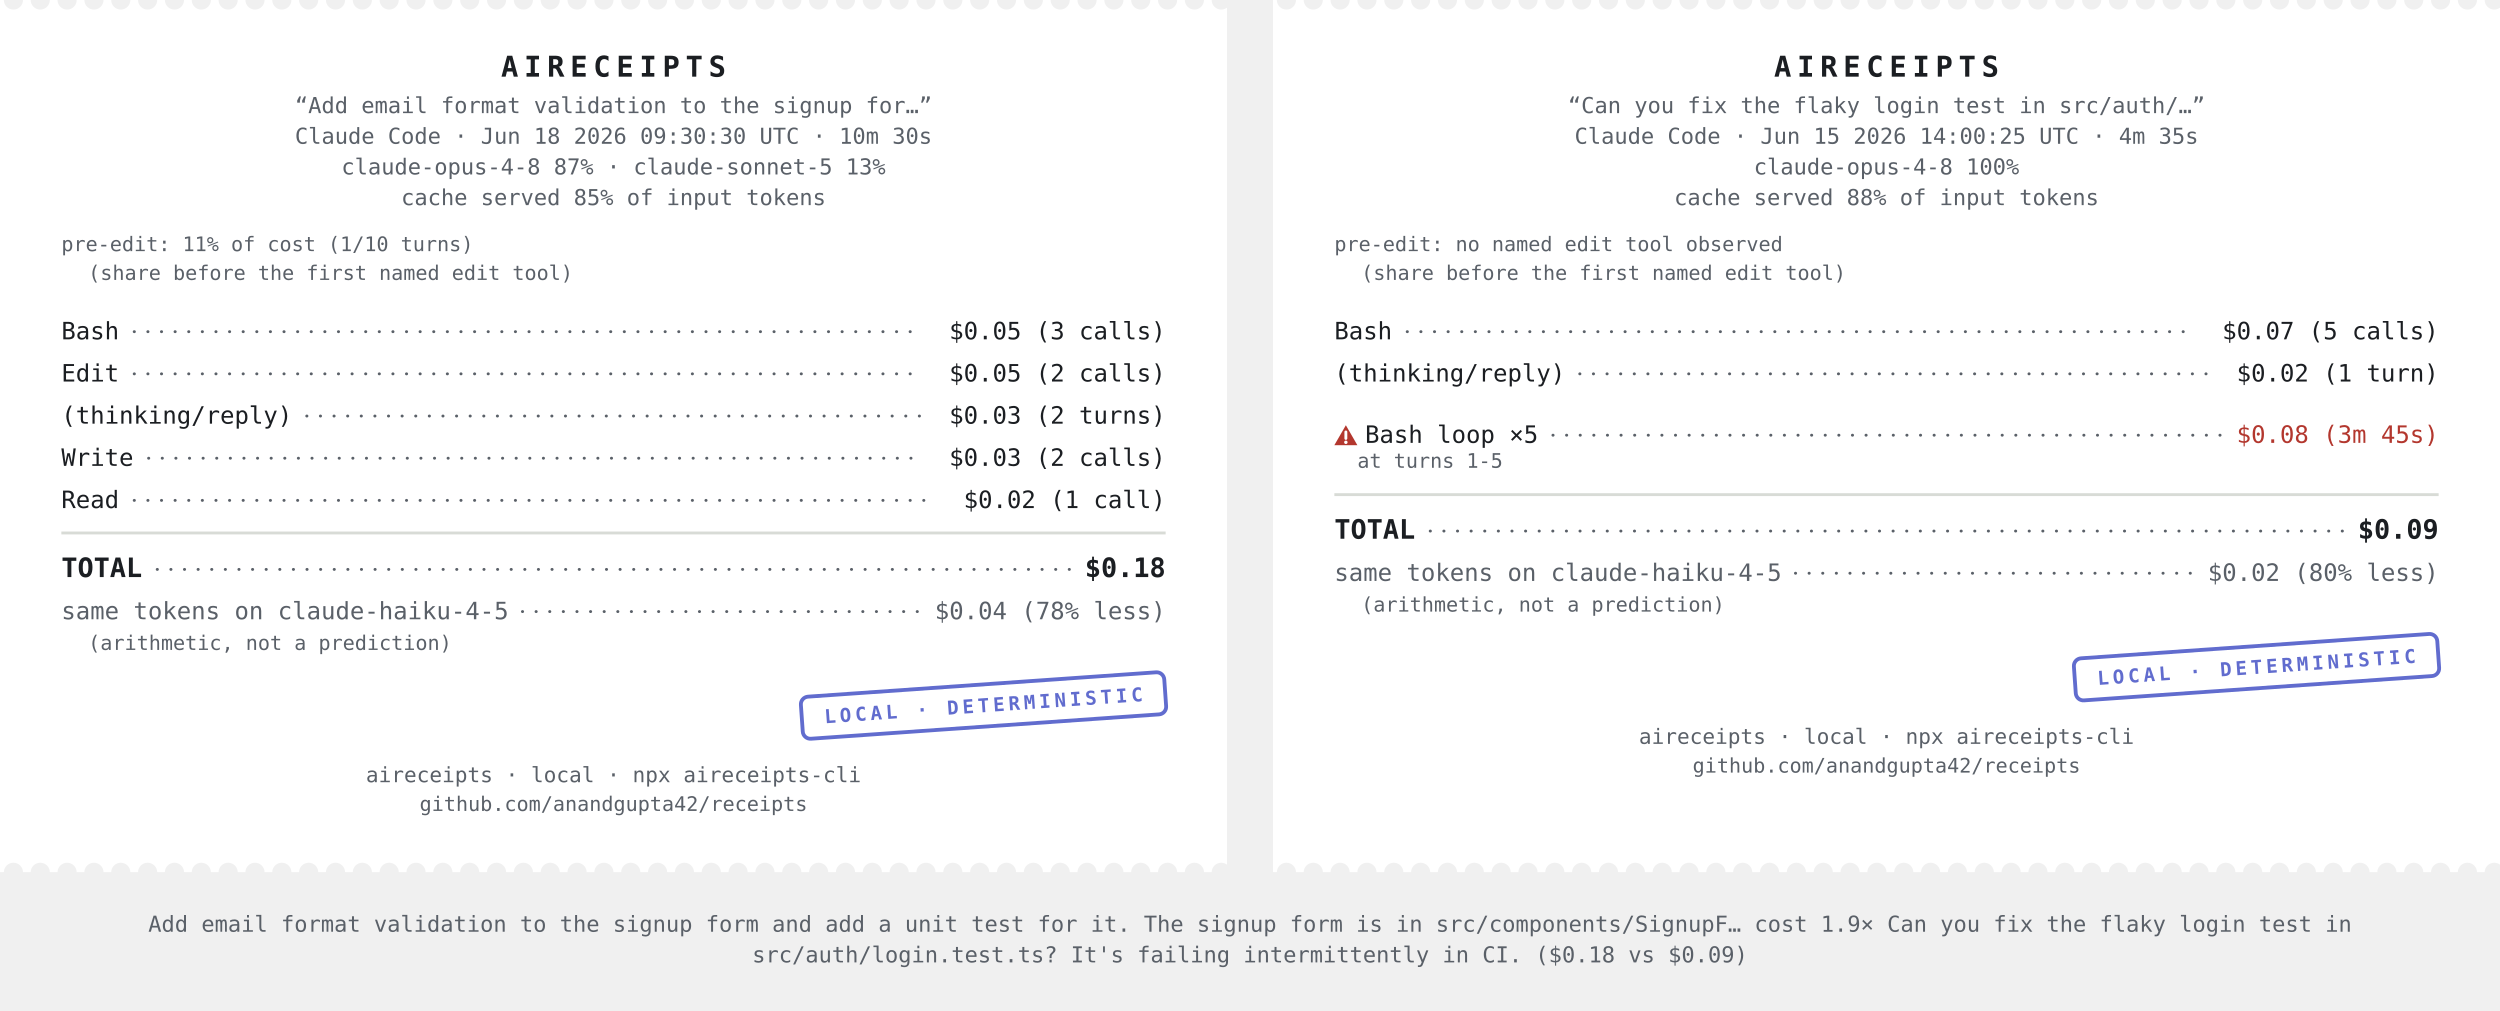
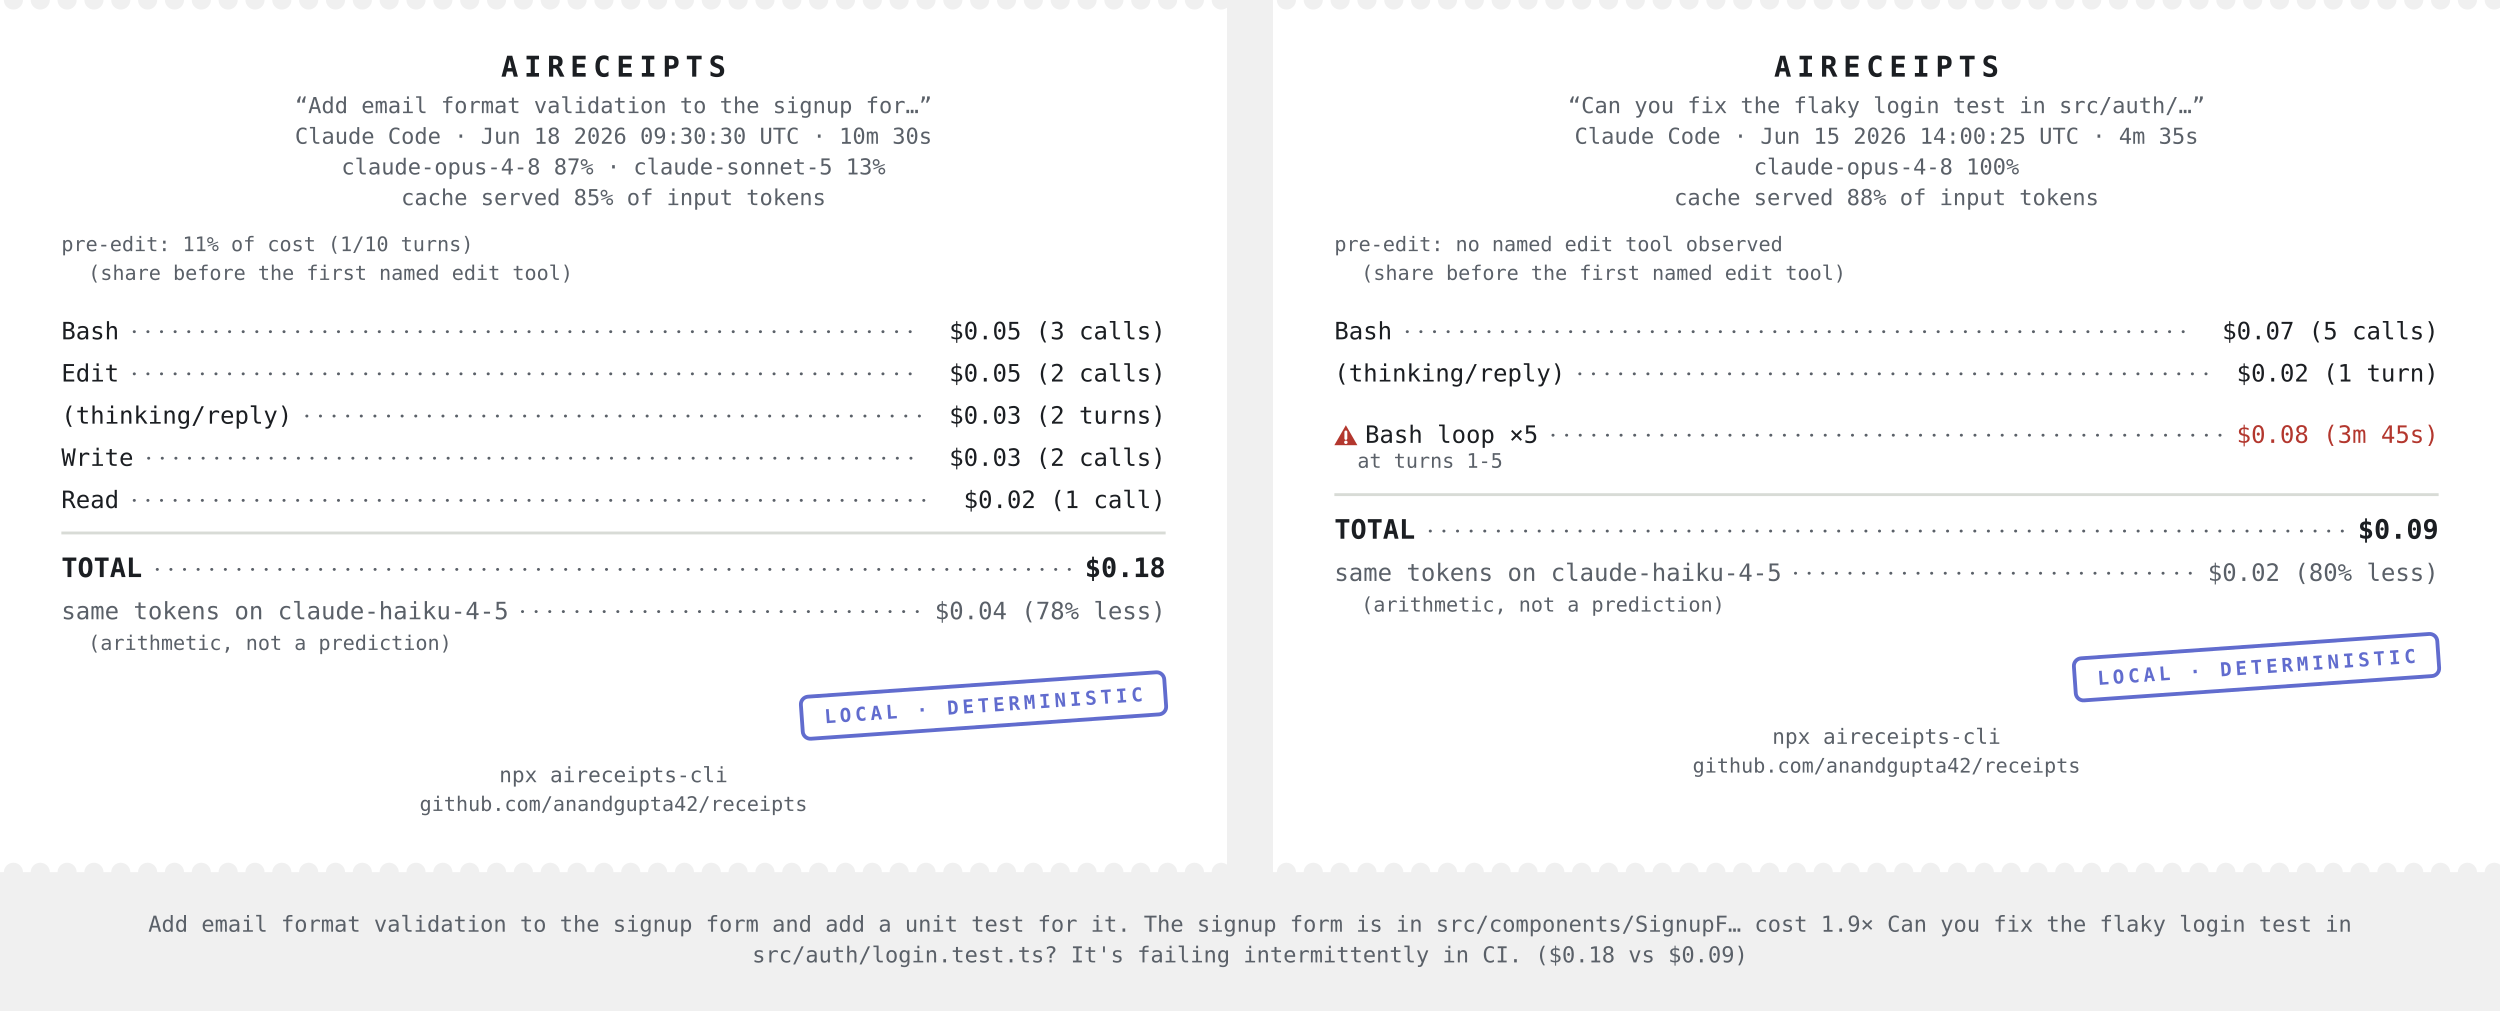
<svg xmlns="http://www.w3.org/2000/svg" width="1304" height="527" viewBox="0 0 1304 527" font-family="&quot;SF Mono&quot;,&quot;Cascadia Code&quot;,&quot;JetBrains Mono&quot;,Menlo,Consolas,monospace" role="img" aria-label="aireceipts receipt comparison">
  <g transform="translate(0 0)">
    <defs>
      <mask id="perf-a" maskUnits="userSpaceOnUse" x="-5" y="-5" width="650" height="465">
        <rect x="0" y="0" width="640" height="455" fill="#FFFFFF" />
        <g class="perf-top">
          <circle cx="7" cy="0" r="5" fill="#000000" />
          <circle cx="21" cy="0" r="5" fill="#000000" />
          <circle cx="35" cy="0" r="5" fill="#000000" />
          <circle cx="49" cy="0" r="5" fill="#000000" />
          <circle cx="63" cy="0" r="5" fill="#000000" />
          <circle cx="77" cy="0" r="5" fill="#000000" />
          <circle cx="91" cy="0" r="5" fill="#000000" />
          <circle cx="105" cy="0" r="5" fill="#000000" />
          <circle cx="119" cy="0" r="5" fill="#000000" />
          <circle cx="133" cy="0" r="5" fill="#000000" />
          <circle cx="147" cy="0" r="5" fill="#000000" />
          <circle cx="161" cy="0" r="5" fill="#000000" />
          <circle cx="175" cy="0" r="5" fill="#000000" />
          <circle cx="189" cy="0" r="5" fill="#000000" />
          <circle cx="203" cy="0" r="5" fill="#000000" />
          <circle cx="217" cy="0" r="5" fill="#000000" />
          <circle cx="231" cy="0" r="5" fill="#000000" />
          <circle cx="245" cy="0" r="5" fill="#000000" />
          <circle cx="259" cy="0" r="5" fill="#000000" />
          <circle cx="273" cy="0" r="5" fill="#000000" />
          <circle cx="287" cy="0" r="5" fill="#000000" />
          <circle cx="301" cy="0" r="5" fill="#000000" />
          <circle cx="315" cy="0" r="5" fill="#000000" />
          <circle cx="329" cy="0" r="5" fill="#000000" />
          <circle cx="343" cy="0" r="5" fill="#000000" />
          <circle cx="357" cy="0" r="5" fill="#000000" />
          <circle cx="371" cy="0" r="5" fill="#000000" />
          <circle cx="385" cy="0" r="5" fill="#000000" />
          <circle cx="399" cy="0" r="5" fill="#000000" />
          <circle cx="413" cy="0" r="5" fill="#000000" />
          <circle cx="427" cy="0" r="5" fill="#000000" />
          <circle cx="441" cy="0" r="5" fill="#000000" />
          <circle cx="455" cy="0" r="5" fill="#000000" />
          <circle cx="469" cy="0" r="5" fill="#000000" />
          <circle cx="483" cy="0" r="5" fill="#000000" />
          <circle cx="497" cy="0" r="5" fill="#000000" />
          <circle cx="511" cy="0" r="5" fill="#000000" />
          <circle cx="525" cy="0" r="5" fill="#000000" />
          <circle cx="539" cy="0" r="5" fill="#000000" />
          <circle cx="553" cy="0" r="5" fill="#000000" />
          <circle cx="567" cy="0" r="5" fill="#000000" />
          <circle cx="581" cy="0" r="5" fill="#000000" />
          <circle cx="595" cy="0" r="5" fill="#000000" />
          <circle cx="609" cy="0" r="5" fill="#000000" />
          <circle cx="623" cy="0" r="5" fill="#000000" />
          <circle cx="637" cy="0" r="5" fill="#000000" />
        </g>
        <g class="perf-bottom">
          <circle cx="7" cy="455" r="5" fill="#000000" />
          <circle cx="21" cy="455" r="5" fill="#000000" />
          <circle cx="35" cy="455" r="5" fill="#000000" />
          <circle cx="49" cy="455" r="5" fill="#000000" />
          <circle cx="63" cy="455" r="5" fill="#000000" />
          <circle cx="77" cy="455" r="5" fill="#000000" />
          <circle cx="91" cy="455" r="5" fill="#000000" />
          <circle cx="105" cy="455" r="5" fill="#000000" />
          <circle cx="119" cy="455" r="5" fill="#000000" />
          <circle cx="133" cy="455" r="5" fill="#000000" />
          <circle cx="147" cy="455" r="5" fill="#000000" />
          <circle cx="161" cy="455" r="5" fill="#000000" />
          <circle cx="175" cy="455" r="5" fill="#000000" />
          <circle cx="189" cy="455" r="5" fill="#000000" />
          <circle cx="203" cy="455" r="5" fill="#000000" />
          <circle cx="217" cy="455" r="5" fill="#000000" />
          <circle cx="231" cy="455" r="5" fill="#000000" />
          <circle cx="245" cy="455" r="5" fill="#000000" />
          <circle cx="259" cy="455" r="5" fill="#000000" />
          <circle cx="273" cy="455" r="5" fill="#000000" />
          <circle cx="287" cy="455" r="5" fill="#000000" />
          <circle cx="301" cy="455" r="5" fill="#000000" />
          <circle cx="315" cy="455" r="5" fill="#000000" />
          <circle cx="329" cy="455" r="5" fill="#000000" />
          <circle cx="343" cy="455" r="5" fill="#000000" />
          <circle cx="357" cy="455" r="5" fill="#000000" />
          <circle cx="371" cy="455" r="5" fill="#000000" />
          <circle cx="385" cy="455" r="5" fill="#000000" />
          <circle cx="399" cy="455" r="5" fill="#000000" />
          <circle cx="413" cy="455" r="5" fill="#000000" />
          <circle cx="427" cy="455" r="5" fill="#000000" />
          <circle cx="441" cy="455" r="5" fill="#000000" />
          <circle cx="455" cy="455" r="5" fill="#000000" />
          <circle cx="469" cy="455" r="5" fill="#000000" />
          <circle cx="483" cy="455" r="5" fill="#000000" />
          <circle cx="497" cy="455" r="5" fill="#000000" />
          <circle cx="511" cy="455" r="5" fill="#000000" />
          <circle cx="525" cy="455" r="5" fill="#000000" />
          <circle cx="539" cy="455" r="5" fill="#000000" />
          <circle cx="553" cy="455" r="5" fill="#000000" />
          <circle cx="567" cy="455" r="5" fill="#000000" />
          <circle cx="581" cy="455" r="5" fill="#000000" />
          <circle cx="595" cy="455" r="5" fill="#000000" />
          <circle cx="609" cy="455" r="5" fill="#000000" />
          <circle cx="623" cy="455" r="5" fill="#000000" />
          <circle cx="637" cy="455" r="5" fill="#000000" />
        </g>
      </mask>
    </defs>
    <rect x="0" y="0" width="640" height="455" fill="#FFFFFF" mask="url(#perf-a)" />
    <text x="320" y="40" font-size="15" fill="#1B1E22" text-anchor="middle" font-weight="700" letter-spacing="3">AIRECEIPTS</text>
    <text x="320" y="59" font-size="11.5" fill="#5A6068" text-anchor="middle">“Add email format validation to the signup for…”</text>
    <text x="320" y="75" font-size="11.5" fill="#5A6068" text-anchor="middle">Claude Code · Jun 18 2026 09:30:30 UTC · 10m 30s</text>
    <text x="320" y="91" font-size="11.5" fill="#5A6068" text-anchor="middle">claude-opus-4-8 87% · claude-sonnet-5 13%</text>
    <text x="320" y="107" font-size="11.5" fill="#5A6068" text-anchor="middle">cache served 85% of input tokens</text>
    <text x="32" y="131" font-size="10.5" fill="#5A6068" text-anchor="start">pre-edit: 11% of cost (1/10 turns)</text>
    <text x="46" y="146" font-size="10.5" fill="#5A6068" text-anchor="start">(share before the first named edit tool)</text>
    <text x="32" y="177" font-size="12.5" fill="#1B1E22" text-anchor="start">Bash</text>
    <text x="608" y="177" font-size="12.5" fill="#1B1E22" text-anchor="end">$0.05  (3 calls)</text>
    <line x1="70" y1="173" x2="480" y2="173" stroke="#5A6068" stroke-width="1.5" stroke-linecap="round" stroke-dasharray="0.1 7" />
    <text x="32" y="199" font-size="12.5" fill="#1B1E22" text-anchor="start">Edit</text>
    <text x="608" y="199" font-size="12.5" fill="#1B1E22" text-anchor="end">$0.05  (2 calls)</text>
    <line x1="70" y1="195" x2="480" y2="195" stroke="#5A6068" stroke-width="1.5" stroke-linecap="round" stroke-dasharray="0.1 7" />
    <text x="32" y="221" font-size="12.5" fill="#1B1E22" text-anchor="start">(thinking/reply)</text>
    <text x="608" y="221" font-size="12.5" fill="#1B1E22" text-anchor="end">$0.03  (2 turns)</text>
    <line x1="160" y1="217" x2="480" y2="217" stroke="#5A6068" stroke-width="1.5" stroke-linecap="round" stroke-dasharray="0.1 7" />
    <text x="32" y="243" font-size="12.5" fill="#1B1E22" text-anchor="start">Write</text>
    <text x="608" y="243" font-size="12.5" fill="#1B1E22" text-anchor="end">$0.03  (2 calls)</text>
    <line x1="77.5" y1="239" x2="480" y2="239" stroke="#5A6068" stroke-width="1.5" stroke-linecap="round" stroke-dasharray="0.1 7" />
    <text x="32" y="265" font-size="12.5" fill="#1B1E22" text-anchor="start">Read</text>
    <text x="608" y="265" font-size="12.5" fill="#1B1E22" text-anchor="end">$0.02  (1 call)</text>
    <line x1="70" y1="261" x2="487.5" y2="261" stroke="#5A6068" stroke-width="1.5" stroke-linecap="round" stroke-dasharray="0.1 7" />
    <line x1="32" y1="278" x2="608" y2="278" stroke="#D8DBD6" stroke-width="1.5" />
    <text x="32" y="301" font-size="14" fill="#1B1E22" text-anchor="start" font-weight="700">TOTAL</text>
    <text x="608" y="301" font-size="14" fill="#1B1E22" text-anchor="end" font-weight="700">$0.18</text>
    <line x1="82" y1="297" x2="558" y2="297" stroke="#5A6068" stroke-width="1.5" stroke-linecap="round" stroke-dasharray="0.1 7" />
    <text x="32" y="323" font-size="12.5" fill="#5A6068" text-anchor="start" font-weight="400">same tokens on claude-haiku-4-5</text>
    <text x="608" y="323" font-size="12.5" fill="#5A6068" text-anchor="end" font-weight="400">$0.04 (78% less)</text>
    <line x1="272.5" y1="319" x2="480" y2="319" stroke="#5A6068" stroke-width="1.5" stroke-linecap="round" stroke-dasharray="0.1 7" />
    <text x="46" y="339" font-size="10.5" fill="#5A6068" text-anchor="start">(arithmetic, not a prediction)</text>
    <g class="stamp" opacity="0.8" transform="rotate(-4 513 368)">
      <rect x="418" y="357" width="190" height="22" rx="4" fill="none" stroke="#3947C2" stroke-width="2" />
      <text x="513" y="371.5" font-size="10" fill="#3947C2" text-anchor="middle" font-weight="700" letter-spacing="2">LOCAL · DETERMINISTIC</text>
    </g>
-     <text x="320" y="408" font-size="11" fill="#5A6068" text-anchor="middle">aireceipts · local · npx aireceipts-cli</text>
+     <text x="320" y="408" font-size="11" fill="#5A6068" text-anchor="middle">npx aireceipts-cli</text>
    <text x="320" y="423" font-size="10.5" fill="#5A6068" text-anchor="middle">github.com/anandgupta42/receipts</text>
  </g>
  <g transform="translate(664 0)">
    <defs>
      <mask id="perf-b" maskUnits="userSpaceOnUse" x="-5" y="-5" width="650" height="465">
        <rect x="0" y="0" width="640" height="455" fill="#FFFFFF" />
        <g class="perf-top">
          <circle cx="7" cy="0" r="5" fill="#000000" />
          <circle cx="21" cy="0" r="5" fill="#000000" />
          <circle cx="35" cy="0" r="5" fill="#000000" />
          <circle cx="49" cy="0" r="5" fill="#000000" />
          <circle cx="63" cy="0" r="5" fill="#000000" />
          <circle cx="77" cy="0" r="5" fill="#000000" />
          <circle cx="91" cy="0" r="5" fill="#000000" />
          <circle cx="105" cy="0" r="5" fill="#000000" />
          <circle cx="119" cy="0" r="5" fill="#000000" />
          <circle cx="133" cy="0" r="5" fill="#000000" />
          <circle cx="147" cy="0" r="5" fill="#000000" />
          <circle cx="161" cy="0" r="5" fill="#000000" />
          <circle cx="175" cy="0" r="5" fill="#000000" />
          <circle cx="189" cy="0" r="5" fill="#000000" />
          <circle cx="203" cy="0" r="5" fill="#000000" />
          <circle cx="217" cy="0" r="5" fill="#000000" />
          <circle cx="231" cy="0" r="5" fill="#000000" />
          <circle cx="245" cy="0" r="5" fill="#000000" />
          <circle cx="259" cy="0" r="5" fill="#000000" />
          <circle cx="273" cy="0" r="5" fill="#000000" />
          <circle cx="287" cy="0" r="5" fill="#000000" />
          <circle cx="301" cy="0" r="5" fill="#000000" />
          <circle cx="315" cy="0" r="5" fill="#000000" />
          <circle cx="329" cy="0" r="5" fill="#000000" />
          <circle cx="343" cy="0" r="5" fill="#000000" />
          <circle cx="357" cy="0" r="5" fill="#000000" />
          <circle cx="371" cy="0" r="5" fill="#000000" />
          <circle cx="385" cy="0" r="5" fill="#000000" />
          <circle cx="399" cy="0" r="5" fill="#000000" />
          <circle cx="413" cy="0" r="5" fill="#000000" />
          <circle cx="427" cy="0" r="5" fill="#000000" />
          <circle cx="441" cy="0" r="5" fill="#000000" />
          <circle cx="455" cy="0" r="5" fill="#000000" />
          <circle cx="469" cy="0" r="5" fill="#000000" />
          <circle cx="483" cy="0" r="5" fill="#000000" />
          <circle cx="497" cy="0" r="5" fill="#000000" />
          <circle cx="511" cy="0" r="5" fill="#000000" />
          <circle cx="525" cy="0" r="5" fill="#000000" />
          <circle cx="539" cy="0" r="5" fill="#000000" />
          <circle cx="553" cy="0" r="5" fill="#000000" />
          <circle cx="567" cy="0" r="5" fill="#000000" />
          <circle cx="581" cy="0" r="5" fill="#000000" />
          <circle cx="595" cy="0" r="5" fill="#000000" />
          <circle cx="609" cy="0" r="5" fill="#000000" />
          <circle cx="623" cy="0" r="5" fill="#000000" />
          <circle cx="637" cy="0" r="5" fill="#000000" />
        </g>
        <g class="perf-bottom">
          <circle cx="7" cy="455" r="5" fill="#000000" />
          <circle cx="21" cy="455" r="5" fill="#000000" />
          <circle cx="35" cy="455" r="5" fill="#000000" />
          <circle cx="49" cy="455" r="5" fill="#000000" />
          <circle cx="63" cy="455" r="5" fill="#000000" />
          <circle cx="77" cy="455" r="5" fill="#000000" />
          <circle cx="91" cy="455" r="5" fill="#000000" />
          <circle cx="105" cy="455" r="5" fill="#000000" />
          <circle cx="119" cy="455" r="5" fill="#000000" />
          <circle cx="133" cy="455" r="5" fill="#000000" />
          <circle cx="147" cy="455" r="5" fill="#000000" />
          <circle cx="161" cy="455" r="5" fill="#000000" />
          <circle cx="175" cy="455" r="5" fill="#000000" />
          <circle cx="189" cy="455" r="5" fill="#000000" />
          <circle cx="203" cy="455" r="5" fill="#000000" />
          <circle cx="217" cy="455" r="5" fill="#000000" />
          <circle cx="231" cy="455" r="5" fill="#000000" />
          <circle cx="245" cy="455" r="5" fill="#000000" />
          <circle cx="259" cy="455" r="5" fill="#000000" />
          <circle cx="273" cy="455" r="5" fill="#000000" />
          <circle cx="287" cy="455" r="5" fill="#000000" />
          <circle cx="301" cy="455" r="5" fill="#000000" />
          <circle cx="315" cy="455" r="5" fill="#000000" />
          <circle cx="329" cy="455" r="5" fill="#000000" />
          <circle cx="343" cy="455" r="5" fill="#000000" />
          <circle cx="357" cy="455" r="5" fill="#000000" />
          <circle cx="371" cy="455" r="5" fill="#000000" />
          <circle cx="385" cy="455" r="5" fill="#000000" />
          <circle cx="399" cy="455" r="5" fill="#000000" />
          <circle cx="413" cy="455" r="5" fill="#000000" />
          <circle cx="427" cy="455" r="5" fill="#000000" />
          <circle cx="441" cy="455" r="5" fill="#000000" />
          <circle cx="455" cy="455" r="5" fill="#000000" />
          <circle cx="469" cy="455" r="5" fill="#000000" />
          <circle cx="483" cy="455" r="5" fill="#000000" />
          <circle cx="497" cy="455" r="5" fill="#000000" />
          <circle cx="511" cy="455" r="5" fill="#000000" />
          <circle cx="525" cy="455" r="5" fill="#000000" />
          <circle cx="539" cy="455" r="5" fill="#000000" />
          <circle cx="553" cy="455" r="5" fill="#000000" />
          <circle cx="567" cy="455" r="5" fill="#000000" />
          <circle cx="581" cy="455" r="5" fill="#000000" />
          <circle cx="595" cy="455" r="5" fill="#000000" />
          <circle cx="609" cy="455" r="5" fill="#000000" />
          <circle cx="623" cy="455" r="5" fill="#000000" />
          <circle cx="637" cy="455" r="5" fill="#000000" />
        </g>
      </mask>
    </defs>
    <rect x="0" y="0" width="640" height="455" fill="#FFFFFF" mask="url(#perf-b)" />
    <text x="320" y="40" font-size="15" fill="#1B1E22" text-anchor="middle" font-weight="700" letter-spacing="3">AIRECEIPTS</text>
    <text x="320" y="59" font-size="11.5" fill="#5A6068" text-anchor="middle">“Can you fix the flaky login test in src/auth/…”</text>
    <text x="320" y="75" font-size="11.5" fill="#5A6068" text-anchor="middle">Claude Code · Jun 15 2026 14:00:25 UTC · 4m 35s</text>
    <text x="320" y="91" font-size="11.5" fill="#5A6068" text-anchor="middle">claude-opus-4-8 100%</text>
    <text x="320" y="107" font-size="11.5" fill="#5A6068" text-anchor="middle">cache served 88% of input tokens</text>
    <text x="32" y="131" font-size="10.5" fill="#5A6068" text-anchor="start">pre-edit: no named edit tool observed</text>
    <text x="46" y="146" font-size="10.5" fill="#5A6068" text-anchor="start">(share before the first named edit tool)</text>
    <text x="32" y="177" font-size="12.5" fill="#1B1E22" text-anchor="start">Bash</text>
    <text x="608" y="177" font-size="12.5" fill="#1B1E22" text-anchor="end">$0.07  (5 calls)</text>
    <line x1="70" y1="173" x2="480" y2="173" stroke="#5A6068" stroke-width="1.5" stroke-linecap="round" stroke-dasharray="0.1 7" />
    <text x="32" y="199" font-size="12.5" fill="#1B1E22" text-anchor="start">(thinking/reply)</text>
    <text x="608" y="199" font-size="12.5" fill="#1B1E22" text-anchor="end">$0.02  (1 turn)</text>
    <line x1="160" y1="195" x2="487.5" y2="195" stroke="#5A6068" stroke-width="1.5" stroke-linecap="round" stroke-dasharray="0.1 7" />
    <path d="M38 221.8 L44 232.2 L32 232.2 Z" fill="#B3372E" />
    <line x1="38" y1="225.3" x2="38" y2="228.7" stroke="#FFFFFF" stroke-width="1.5" stroke-linecap="round" />
    <circle cx="38" cy="230.7" r="0.9" fill="#FFFFFF" />
    <text x="48" y="231" font-size="12.5" fill="#1B1E22" text-anchor="start">Bash loop ×5</text>
    <text x="608" y="231" font-size="12.5" fill="#B3372E" text-anchor="end">$0.08 (3m 45s)</text>
    <line x1="146" y1="227" x2="495" y2="227" stroke="#5A6068" stroke-width="1.5" stroke-linecap="round" stroke-dasharray="0.1 7" />
    <text x="44" y="244" font-size="10.5" fill="#5A6068" text-anchor="start">at turns 1-5</text>
    <line x1="32" y1="258" x2="608" y2="258" stroke="#D8DBD6" stroke-width="1.5" />
    <text x="32" y="281" font-size="14" fill="#1B1E22" text-anchor="start" font-weight="700">TOTAL</text>
    <text x="608" y="281" font-size="14" fill="#1B1E22" text-anchor="end" font-weight="700">$0.09</text>
    <line x1="82" y1="277" x2="558" y2="277" stroke="#5A6068" stroke-width="1.5" stroke-linecap="round" stroke-dasharray="0.1 7" />
    <text x="32" y="303" font-size="12.5" fill="#5A6068" text-anchor="start" font-weight="400">same tokens on claude-haiku-4-5</text>
    <text x="608" y="303" font-size="12.5" fill="#5A6068" text-anchor="end" font-weight="400">$0.02 (80% less)</text>
    <line x1="272.5" y1="299" x2="480" y2="299" stroke="#5A6068" stroke-width="1.5" stroke-linecap="round" stroke-dasharray="0.1 7" />
    <text x="46" y="319" font-size="10.5" fill="#5A6068" text-anchor="start">(arithmetic, not a prediction)</text>
    <g class="stamp" opacity="0.8" transform="rotate(-4 513 348)">
      <rect x="418" y="337" width="190" height="22" rx="4" fill="none" stroke="#3947C2" stroke-width="2" />
      <text x="513" y="351.5" font-size="10" fill="#3947C2" text-anchor="middle" font-weight="700" letter-spacing="2">LOCAL · DETERMINISTIC</text>
    </g>
-     <text x="320" y="388" font-size="11" fill="#5A6068" text-anchor="middle">aireceipts · local · npx aireceipts-cli</text>
+     <text x="320" y="388" font-size="11" fill="#5A6068" text-anchor="middle">npx aireceipts-cli</text>
    <text x="320" y="403" font-size="10.5" fill="#5A6068" text-anchor="middle">github.com/anandgupta42/receipts</text>
  </g>
  <text x="652" y="486" font-size="11.5" fill="#5A6068" text-anchor="middle">Add email format validation to the signup form and add a unit test for it. The signup form is in src/components/SignupF… cost 1.9× Can you fix the flaky login test in</text>
  <text x="652" y="502" font-size="11.5" fill="#5A6068" text-anchor="middle">src/auth/login.test.ts? It's failing intermittently in CI. ($0.18 vs $0.09)</text>
</svg>
